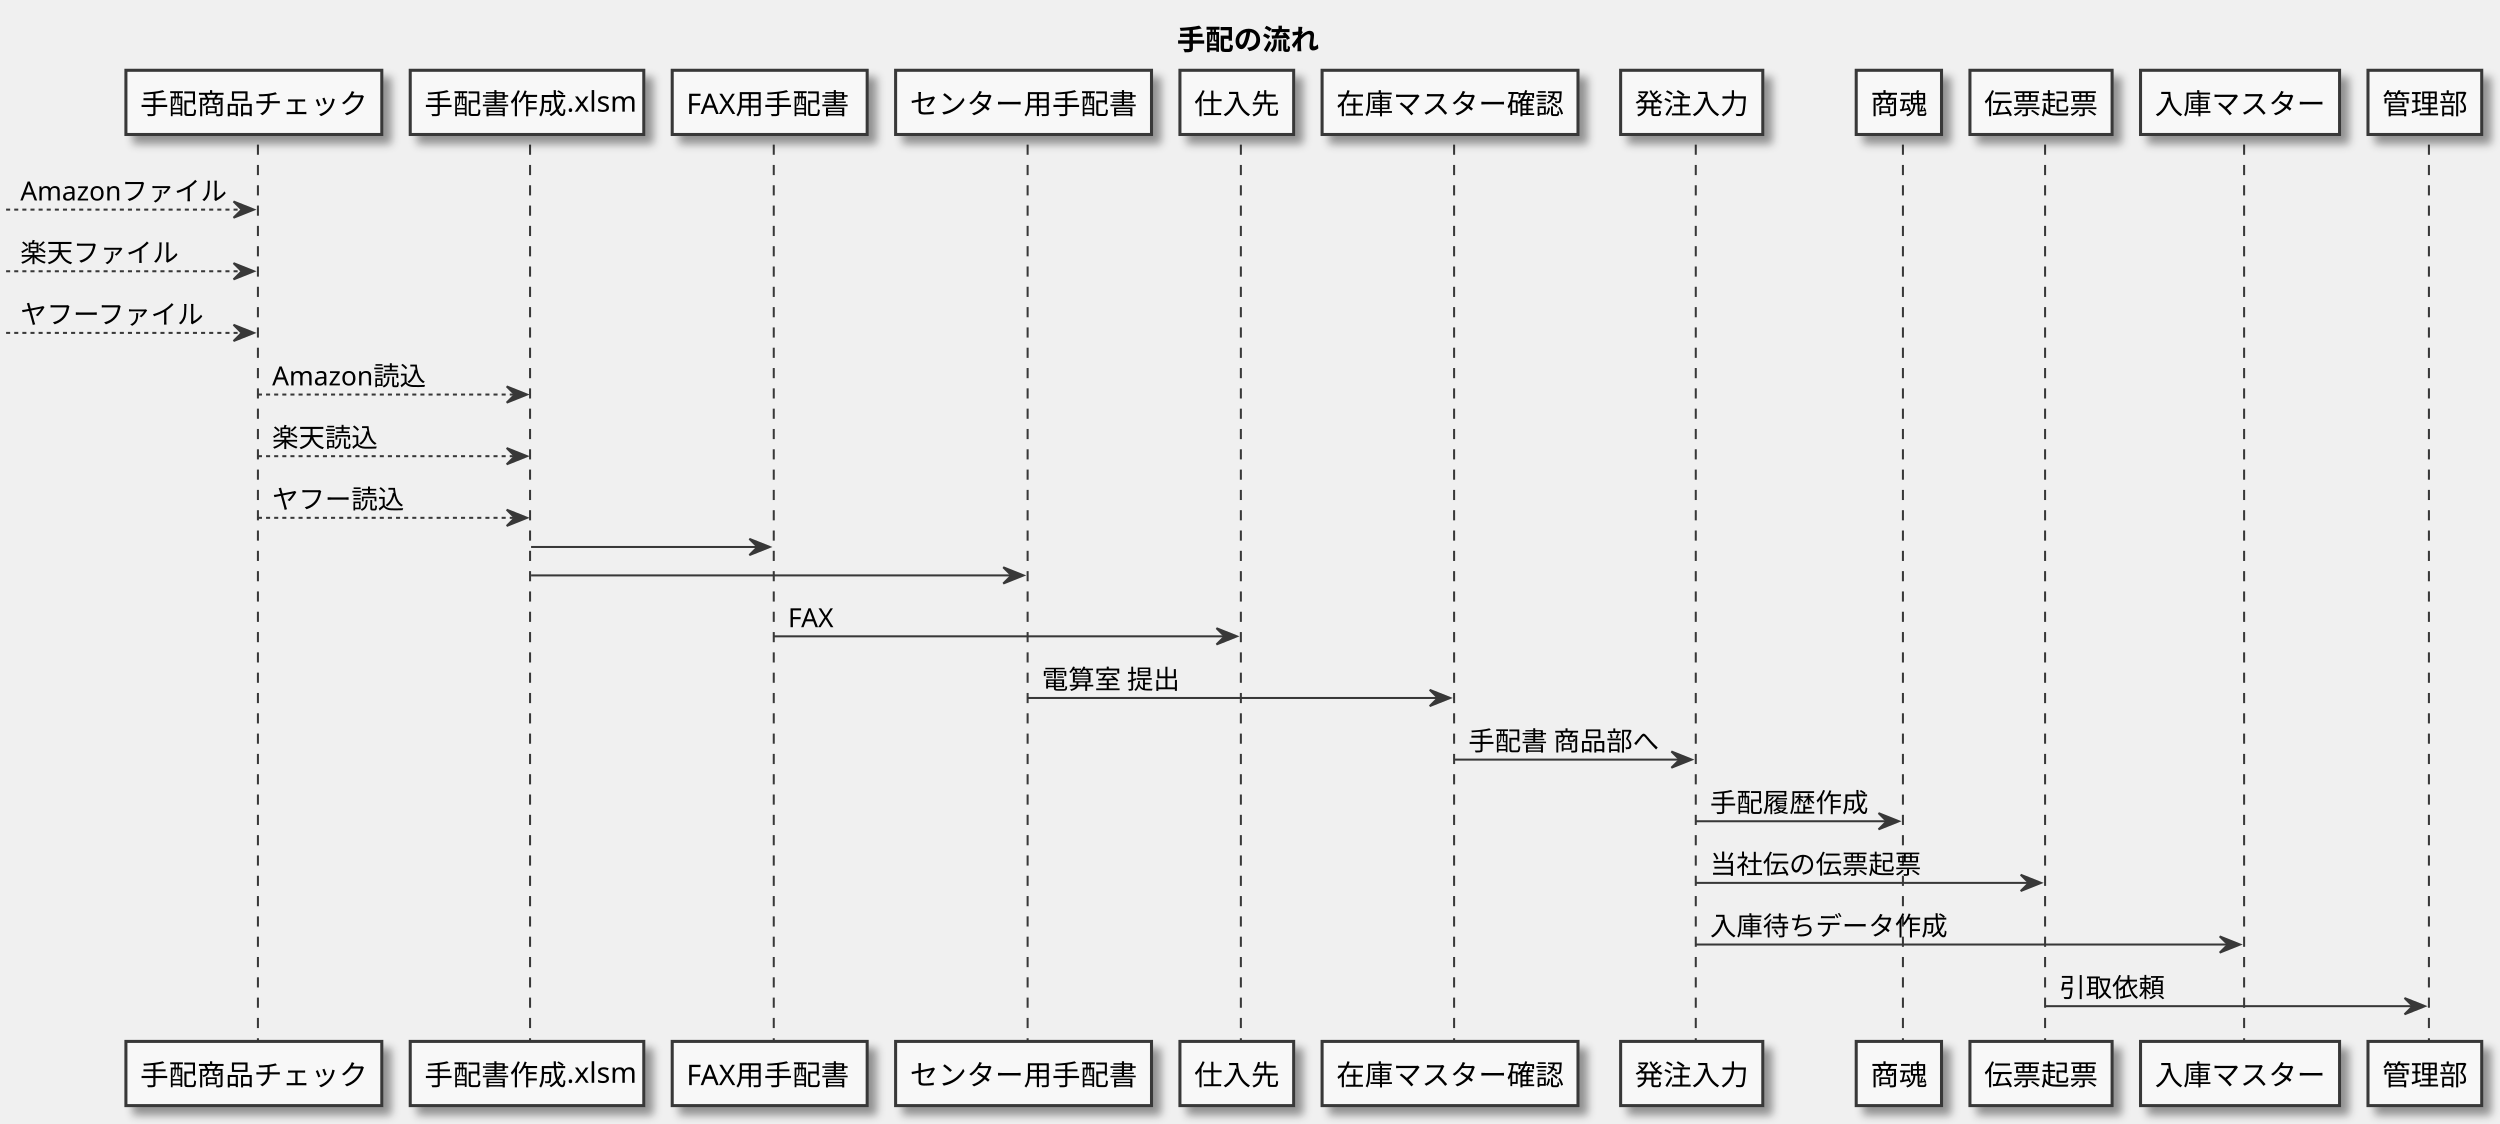
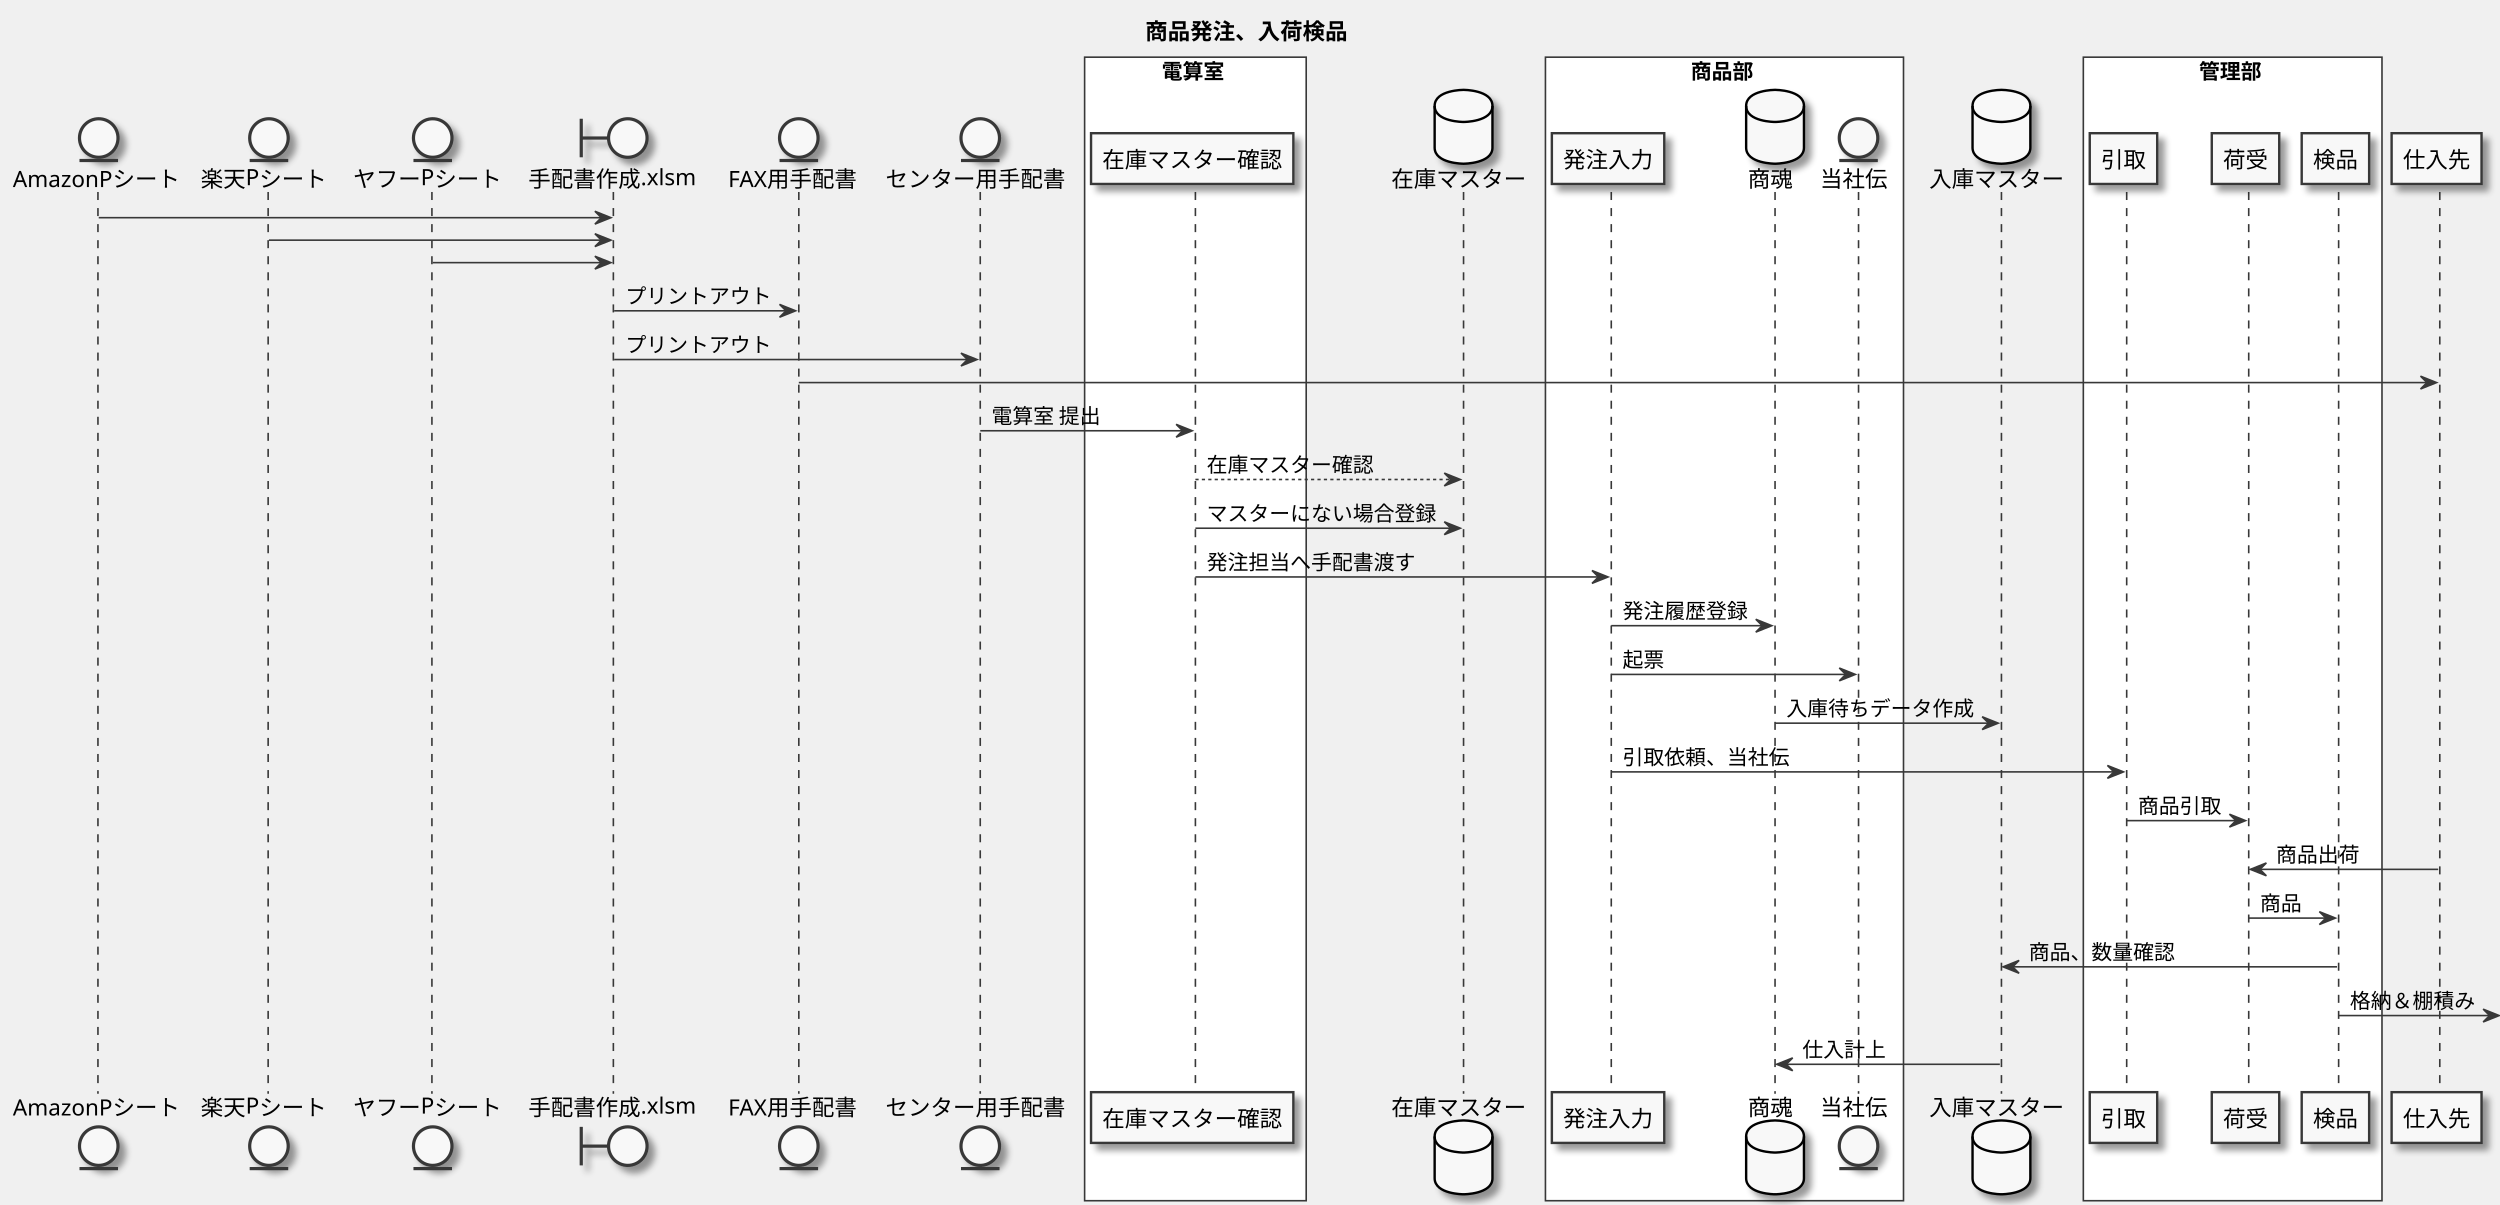
- <svg xmlns="http://www.w3.org/2000/svg" contentScriptType="application/ecmascript" contentStyleType="text/css" height="553px" preserveAspectRatio="none" style="width:1231px;height:553px;" version="1.1" viewBox="0 0 1231 553" width="1231px" zoomAndPan="magnify">
+ <svg xmlns="http://www.w3.org/2000/svg" contentScriptType="application/ecmascript" contentStyleType="text/css" height="750px" preserveAspectRatio="none" style="width:1557px;height:750px;" version="1.1" viewBox="0 0 1557 750" width="1557px" zoomAndPan="magnify">
  <defs>
-     <filter height="300%" id="f5b5znp" width="300%" x="-1" y="-1">
+     <filter height="300%" id="fb81au6" width="300%" x="-1" y="-1">
      <feGaussianBlur result="blurOut" stdDeviation="2.0" />
      <feColorMatrix in="blurOut" result="blurOut2" type="matrix" values="0 0 0 0 0 0 0 0 0 0 0 0 0 0 0 0 0 0 .4 0" />
      <feOffset dx="4.0" dy="4.0" in="blurOut2" result="blurOut3" />
      <feBlend in="SourceGraphic" in2="blurOut3" mode="normal" />
    </filter>
  </defs>
  <g>
-     <text fill="#000000" font-family="sans-serif" font-size="14" font-weight="bold" lengthAdjust="spacingAndGlyphs" textLength="75" x="579.5" y="24.533">手配の流れ</text>
-     <line style="stroke: #383838; stroke-width: 1.0; stroke-dasharray: 5.0,5.0;" x1="127" x2="127" y1="71.219" y2="513.789" />
-     <line style="stroke: #383838; stroke-width: 1.0; stroke-dasharray: 5.0,5.0;" x1="261" x2="261" y1="71.219" y2="513.789" />
-     <line style="stroke: #383838; stroke-width: 1.0; stroke-dasharray: 5.0,5.0;" x1="381" x2="381" y1="71.219" y2="513.789" />
-     <line style="stroke: #383838; stroke-width: 1.0; stroke-dasharray: 5.0,5.0;" x1="506" x2="506" y1="71.219" y2="513.789" />
-     <line style="stroke: #383838; stroke-width: 1.0; stroke-dasharray: 5.0,5.0;" x1="611" x2="611" y1="71.219" y2="513.789" />
-     <line style="stroke: #383838; stroke-width: 1.0; stroke-dasharray: 5.0,5.0;" x1="716" x2="716" y1="71.219" y2="513.789" />
-     <line style="stroke: #383838; stroke-width: 1.0; stroke-dasharray: 5.0,5.0;" x1="835" x2="835" y1="71.219" y2="513.789" />
-     <line style="stroke: #383838; stroke-width: 1.0; stroke-dasharray: 5.0,5.0;" x1="937" x2="937" y1="71.219" y2="513.789" />
-     <line style="stroke: #383838; stroke-width: 1.0; stroke-dasharray: 5.0,5.0;" x1="1007" x2="1007" y1="71.219" y2="513.789" />
-     <line style="stroke: #383838; stroke-width: 1.0; stroke-dasharray: 5.0,5.0;" x1="1105" x2="1105" y1="71.219" y2="513.789" />
-     <line style="stroke: #383838; stroke-width: 1.0; stroke-dasharray: 5.0,5.0;" x1="1196" x2="1196" y1="71.219" y2="513.789" />
-     <rect fill="#F8F8F8" filter="url(#f5b5znp)" height="31.609" style="stroke: #383838; stroke-width: 1.5;" width="126" x="62" y="34.609" />
-     <text fill="#000000" font-family="sans-serif" font-size="14" lengthAdjust="spacingAndGlyphs" textLength="112" x="69" y="56.143">手配商品チェック</text>
-     <rect fill="#F8F8F8" filter="url(#f5b5znp)" height="31.609" style="stroke: #383838; stroke-width: 1.5;" width="126" x="62" y="512.789" />
-     <text fill="#000000" font-family="sans-serif" font-size="14" lengthAdjust="spacingAndGlyphs" textLength="112" x="69" y="534.322">手配商品チェック</text>
-     <rect fill="#F8F8F8" filter="url(#f5b5znp)" height="31.609" style="stroke: #383838; stroke-width: 1.5;" width="115" x="202" y="34.609" />
-     <text fill="#000000" font-family="sans-serif" font-size="14" lengthAdjust="spacingAndGlyphs" textLength="101" x="209" y="56.143">手配書作成.xlsm</text>
-     <rect fill="#F8F8F8" filter="url(#f5b5znp)" height="31.609" style="stroke: #383838; stroke-width: 1.5;" width="115" x="202" y="512.789" />
-     <text fill="#000000" font-family="sans-serif" font-size="14" lengthAdjust="spacingAndGlyphs" textLength="101" x="209" y="534.322">手配書作成.xlsm</text>
-     <rect fill="#F8F8F8" filter="url(#f5b5znp)" height="31.609" style="stroke: #383838; stroke-width: 1.5;" width="96" x="331" y="34.609" />
-     <text fill="#000000" font-family="sans-serif" font-size="14" lengthAdjust="spacingAndGlyphs" textLength="82" x="338" y="56.143">FAX用手配書</text>
-     <rect fill="#F8F8F8" filter="url(#f5b5znp)" height="31.609" style="stroke: #383838; stroke-width: 1.5;" width="96" x="331" y="512.789" />
-     <text fill="#000000" font-family="sans-serif" font-size="14" lengthAdjust="spacingAndGlyphs" textLength="82" x="338" y="534.322">FAX用手配書</text>
-     <rect fill="#F8F8F8" filter="url(#f5b5znp)" height="31.609" style="stroke: #383838; stroke-width: 1.5;" width="126" x="441" y="34.609" />
-     <text fill="#000000" font-family="sans-serif" font-size="14" lengthAdjust="spacingAndGlyphs" textLength="112" x="448" y="56.143">センター用手配書</text>
-     <rect fill="#F8F8F8" filter="url(#f5b5znp)" height="31.609" style="stroke: #383838; stroke-width: 1.5;" width="126" x="441" y="512.789" />
-     <text fill="#000000" font-family="sans-serif" font-size="14" lengthAdjust="spacingAndGlyphs" textLength="112" x="448" y="534.322">センター用手配書</text>
-     <rect fill="#F8F8F8" filter="url(#f5b5znp)" height="31.609" style="stroke: #383838; stroke-width: 1.5;" width="56" x="581" y="34.609" />
-     <text fill="#000000" font-family="sans-serif" font-size="14" lengthAdjust="spacingAndGlyphs" textLength="42" x="588" y="56.143">仕入先</text>
-     <rect fill="#F8F8F8" filter="url(#f5b5znp)" height="31.609" style="stroke: #383838; stroke-width: 1.5;" width="56" x="581" y="512.789" />
-     <text fill="#000000" font-family="sans-serif" font-size="14" lengthAdjust="spacingAndGlyphs" textLength="42" x="588" y="534.322">仕入先</text>
-     <rect fill="#F8F8F8" filter="url(#f5b5znp)" height="31.609" style="stroke: #383838; stroke-width: 1.5;" width="126" x="651" y="34.609" />
-     <text fill="#000000" font-family="sans-serif" font-size="14" lengthAdjust="spacingAndGlyphs" textLength="112" x="658" y="56.143">在庫マスター確認</text>
-     <rect fill="#F8F8F8" filter="url(#f5b5znp)" height="31.609" style="stroke: #383838; stroke-width: 1.5;" width="126" x="651" y="512.789" />
-     <text fill="#000000" font-family="sans-serif" font-size="14" lengthAdjust="spacingAndGlyphs" textLength="112" x="658" y="534.322">在庫マスター確認</text>
-     <rect fill="#F8F8F8" filter="url(#f5b5znp)" height="31.609" style="stroke: #383838; stroke-width: 1.5;" width="70" x="798" y="34.609" />
-     <text fill="#000000" font-family="sans-serif" font-size="14" lengthAdjust="spacingAndGlyphs" textLength="56" x="805" y="56.143">発注入力</text>
-     <rect fill="#F8F8F8" filter="url(#f5b5znp)" height="31.609" style="stroke: #383838; stroke-width: 1.5;" width="70" x="798" y="512.789" />
-     <text fill="#000000" font-family="sans-serif" font-size="14" lengthAdjust="spacingAndGlyphs" textLength="56" x="805" y="534.322">発注入力</text>
-     <rect fill="#F8F8F8" filter="url(#f5b5znp)" height="31.609" style="stroke: #383838; stroke-width: 1.5;" width="42" x="914" y="34.609" />
-     <text fill="#000000" font-family="sans-serif" font-size="14" lengthAdjust="spacingAndGlyphs" textLength="28" x="921" y="56.143">商魂</text>
-     <rect fill="#F8F8F8" filter="url(#f5b5znp)" height="31.609" style="stroke: #383838; stroke-width: 1.5;" width="42" x="914" y="512.789" />
-     <text fill="#000000" font-family="sans-serif" font-size="14" lengthAdjust="spacingAndGlyphs" textLength="28" x="921" y="534.322">商魂</text>
-     <rect fill="#F8F8F8" filter="url(#f5b5znp)" height="31.609" style="stroke: #383838; stroke-width: 1.5;" width="70" x="970" y="34.609" />
-     <text fill="#000000" font-family="sans-serif" font-size="14" lengthAdjust="spacingAndGlyphs" textLength="56" x="977" y="56.143">伝票起票</text>
-     <rect fill="#F8F8F8" filter="url(#f5b5znp)" height="31.609" style="stroke: #383838; stroke-width: 1.5;" width="70" x="970" y="512.789" />
-     <text fill="#000000" font-family="sans-serif" font-size="14" lengthAdjust="spacingAndGlyphs" textLength="56" x="977" y="534.322">伝票起票</text>
-     <rect fill="#F8F8F8" filter="url(#f5b5znp)" height="31.609" style="stroke: #383838; stroke-width: 1.5;" width="98" x="1054" y="34.609" />
-     <text fill="#000000" font-family="sans-serif" font-size="14" lengthAdjust="spacingAndGlyphs" textLength="84" x="1061" y="56.143">入庫マスター</text>
-     <rect fill="#F8F8F8" filter="url(#f5b5znp)" height="31.609" style="stroke: #383838; stroke-width: 1.5;" width="98" x="1054" y="512.789" />
-     <text fill="#000000" font-family="sans-serif" font-size="14" lengthAdjust="spacingAndGlyphs" textLength="84" x="1061" y="534.322">入庫マスター</text>
-     <rect fill="#F8F8F8" filter="url(#f5b5znp)" height="31.609" style="stroke: #383838; stroke-width: 1.5;" width="56" x="1166" y="34.609" />
-     <text fill="#000000" font-family="sans-serif" font-size="14" lengthAdjust="spacingAndGlyphs" textLength="42" x="1173" y="56.143">管理部</text>
-     <rect fill="#F8F8F8" filter="url(#f5b5znp)" height="31.609" style="stroke: #383838; stroke-width: 1.5;" width="56" x="1166" y="512.789" />
-     <text fill="#000000" font-family="sans-serif" font-size="14" lengthAdjust="spacingAndGlyphs" textLength="42" x="1173" y="534.322">管理部</text>
-     <polygon fill="#383838" points="115,99.219,125,103.219,115,107.219,119,103.219" style="stroke: #383838; stroke-width: 1.0;" />
-     <line style="stroke: #383838; stroke-width: 1.0; stroke-dasharray: 2.0,2.0;" x1="3" x2="121" y1="103.219" y2="103.219" />
-     <text fill="#000000" font-family="sans-serif" font-size="13" lengthAdjust="spacingAndGlyphs" textLength="100" x="10" y="98.714">Amazonファイル</text>
-     <polygon fill="#383838" points="115,129.57,125,133.57,115,137.57,119,133.57" style="stroke: #383838; stroke-width: 1.0;" />
-     <line style="stroke: #383838; stroke-width: 1.0; stroke-dasharray: 2.0,2.0;" x1="3" x2="121" y1="133.57" y2="133.57" />
-     <text fill="#000000" font-family="sans-serif" font-size="13" lengthAdjust="spacingAndGlyphs" textLength="78" x="10" y="129.065">楽天ファイル</text>
-     <polygon fill="#383838" points="115,159.922,125,163.922,115,167.922,119,163.922" style="stroke: #383838; stroke-width: 1.0;" />
-     <line style="stroke: #383838; stroke-width: 1.0; stroke-dasharray: 2.0,2.0;" x1="3" x2="121" y1="163.922" y2="163.922" />
-     <text fill="#000000" font-family="sans-serif" font-size="13" lengthAdjust="spacingAndGlyphs" textLength="91" x="10" y="159.417">ヤフーファイル</text>
-     <polygon fill="#383838" points="249.5,190.273,259.5,194.273,249.5,198.273,253.5,194.273" style="stroke: #383838; stroke-width: 1.0;" />
-     <line style="stroke: #383838; stroke-width: 1.0; stroke-dasharray: 2.0,2.0;" x1="127" x2="255.5" y1="194.273" y2="194.273" />
-     <text fill="#000000" font-family="sans-serif" font-size="13" lengthAdjust="spacingAndGlyphs" textLength="74" x="134" y="189.769">Amazon読込</text>
-     <polygon fill="#383838" points="249.5,220.625,259.5,224.625,249.5,228.625,253.5,224.625" style="stroke: #383838; stroke-width: 1.0;" />
-     <line style="stroke: #383838; stroke-width: 1.0; stroke-dasharray: 2.0,2.0;" x1="127" x2="255.5" y1="224.625" y2="224.625" />
-     <text fill="#000000" font-family="sans-serif" font-size="13" lengthAdjust="spacingAndGlyphs" textLength="52" x="134" y="220.12">楽天読込</text>
-     <polygon fill="#383838" points="249.5,250.977,259.5,254.977,249.5,258.977,253.5,254.977" style="stroke: #383838; stroke-width: 1.0;" />
-     <line style="stroke: #383838; stroke-width: 1.0; stroke-dasharray: 2.0,2.0;" x1="127" x2="255.5" y1="254.977" y2="254.977" />
-     <text fill="#000000" font-family="sans-serif" font-size="13" lengthAdjust="spacingAndGlyphs" textLength="65" x="134" y="250.472">ヤフー読込</text>
-     <polygon fill="#383838" points="369,265.328,379,269.328,369,273.328,373,269.328" style="stroke: #383838; stroke-width: 1.0;" />
-     <line style="stroke: #383838; stroke-width: 1.0;" x1="261.5" x2="375" y1="269.328" y2="269.328" />
-     <polygon fill="#383838" points="494,279.328,504,283.328,494,287.328,498,283.328" style="stroke: #383838; stroke-width: 1.0;" />
-     <line style="stroke: #383838; stroke-width: 1.0;" x1="261.5" x2="500" y1="283.328" y2="283.328" />
-     <polygon fill="#383838" points="599,309.328,609,313.328,599,317.328,603,313.328" style="stroke: #383838; stroke-width: 1.0;" />
-     <line style="stroke: #383838; stroke-width: 1.0;" x1="381" x2="605" y1="313.328" y2="313.328" />
-     <text fill="#000000" font-family="sans-serif" font-size="13" lengthAdjust="spacingAndGlyphs" textLength="24" x="388" y="308.823">FAX</text>
-     <polygon fill="#383838" points="704,339.68,714,343.68,704,347.68,708,343.68" style="stroke: #383838; stroke-width: 1.0;" />
-     <line style="stroke: #383838; stroke-width: 1.0;" x1="506" x2="710" y1="343.68" y2="343.68" />
-     <text fill="#000000" font-family="sans-serif" font-size="13" lengthAdjust="spacingAndGlyphs" textLength="69" x="513" y="339.175">電算室 提出</text>
-     <polygon fill="#383838" points="823,370.031,833,374.031,823,378.031,827,374.031" style="stroke: #383838; stroke-width: 1.0;" />
-     <line style="stroke: #383838; stroke-width: 1.0;" x1="716" x2="829" y1="374.031" y2="374.031" />
-     <text fill="#000000" font-family="sans-serif" font-size="13" lengthAdjust="spacingAndGlyphs" textLength="95" x="723" y="369.526">手配書 商品部へ</text>
-     <polygon fill="#383838" points="925,400.383,935,404.383,925,408.383,929,404.383" style="stroke: #383838; stroke-width: 1.0;" />
-     <line style="stroke: #383838; stroke-width: 1.0;" x1="835" x2="931" y1="404.383" y2="404.383" />
-     <text fill="#000000" font-family="sans-serif" font-size="13" lengthAdjust="spacingAndGlyphs" textLength="78" x="842" y="399.878">手配履歴作成</text>
-     <polygon fill="#383838" points="995,430.734,1005,434.734,995,438.734,999,434.734" style="stroke: #383838; stroke-width: 1.0;" />
-     <line style="stroke: #383838; stroke-width: 1.0;" x1="835" x2="1001" y1="434.734" y2="434.734" />
-     <text fill="#000000" font-family="sans-serif" font-size="13" lengthAdjust="spacingAndGlyphs" textLength="104" x="842" y="430.229">当社伝の伝票起票</text>
-     <polygon fill="#383838" points="1093,461.086,1103,465.086,1093,469.086,1097,465.086" style="stroke: #383838; stroke-width: 1.0;" />
-     <line style="stroke: #383838; stroke-width: 1.0;" x1="835" x2="1099" y1="465.086" y2="465.086" />
-     <text fill="#000000" font-family="sans-serif" font-size="13" lengthAdjust="spacingAndGlyphs" textLength="117" x="842" y="460.581">入庫待ちデータ作成</text>
-     <polygon fill="#383838" points="1184,491.438,1194,495.438,1184,499.438,1188,495.438" style="stroke: #383838; stroke-width: 1.0;" />
-     <line style="stroke: #383838; stroke-width: 1.0;" x1="1007" x2="1190" y1="495.438" y2="495.438" />
-     <text fill="#000000" font-family="sans-serif" font-size="13" lengthAdjust="spacingAndGlyphs" textLength="52" x="1014" y="490.933">引取依頼</text>
+     <text fill="#000000" font-family="sans-serif" font-size="14" font-weight="bold" lengthAdjust="spacingAndGlyphs" textLength="135" x="713.25" y="24.533">商品発注、入荷検品</text>
+     <rect fill="#FFFFFF" height="712.195" style="stroke: #383838; stroke-width: 1.0;" width="138" x="675.5" y="35.609" />
+     <text fill="#000000" font-family="sans-serif" font-size="13" font-weight="bold" lengthAdjust="spacingAndGlyphs" textLength="42" x="723.5" y="49.105">電算室</text>
+     <rect fill="#FFFFFF" height="712.195" style="stroke: #383838; stroke-width: 1.0;" width="223" x="962.5" y="35.609" />
+     <text fill="#000000" font-family="sans-serif" font-size="13" font-weight="bold" lengthAdjust="spacingAndGlyphs" textLength="42" x="1053" y="49.105">商品部</text>
+     <rect fill="#FFFFFF" height="712.195" style="stroke: #383838; stroke-width: 1.0;" width="186" x="1297.5" y="35.609" />
+     <text fill="#000000" font-family="sans-serif" font-size="13" font-weight="bold" lengthAdjust="spacingAndGlyphs" textLength="42" x="1369.5" y="49.105">管理部</text>
+     <line style="stroke: #383838; stroke-width: 1.0; stroke-dasharray: 5.0,5.0;" x1="61" x2="61" y1="119.57" y2="681.195" />
+     <line style="stroke: #383838; stroke-width: 1.0; stroke-dasharray: 5.0,5.0;" x1="167" x2="167" y1="119.57" y2="681.195" />
+     <line style="stroke: #383838; stroke-width: 1.0; stroke-dasharray: 5.0,5.0;" x1="269" x2="269" y1="119.57" y2="681.195" />
+     <line style="stroke: #383838; stroke-width: 1.0; stroke-dasharray: 5.0,5.0;" x1="382" x2="382" y1="119.57" y2="681.195" />
+     <line style="stroke: #383838; stroke-width: 1.0; stroke-dasharray: 5.0,5.0;" x1="497.5" x2="497.5" y1="119.57" y2="681.195" />
+     <line style="stroke: #383838; stroke-width: 1.0; stroke-dasharray: 5.0,5.0;" x1="610.5" x2="610.5" y1="119.57" y2="681.195" />
+     <line style="stroke: #383838; stroke-width: 1.0; stroke-dasharray: 5.0,5.0;" x1="744.5" x2="744.5" y1="119.57" y2="681.195" />
+     <line style="stroke: #383838; stroke-width: 1.0; stroke-dasharray: 5.0,5.0;" x1="911.5" x2="911.5" y1="119.57" y2="681.195" />
+     <line style="stroke: #383838; stroke-width: 1.0; stroke-dasharray: 5.0,5.0;" x1="1003.5" x2="1003.5" y1="119.57" y2="681.195" />
+     <line style="stroke: #383838; stroke-width: 1.0; stroke-dasharray: 5.0,5.0;" x1="1105.5" x2="1105.5" y1="119.57" y2="681.195" />
+     <line style="stroke: #383838; stroke-width: 1.0; stroke-dasharray: 5.0,5.0;" x1="1157.5" x2="1157.5" y1="119.57" y2="681.195" />
+     <line style="stroke: #383838; stroke-width: 1.0; stroke-dasharray: 5.0,5.0;" x1="1246.5" x2="1246.5" y1="119.57" y2="681.195" />
+     <line style="stroke: #383838; stroke-width: 1.0; stroke-dasharray: 5.0,5.0;" x1="1324.5" x2="1324.5" y1="119.57" y2="681.195" />
+     <line style="stroke: #383838; stroke-width: 1.0; stroke-dasharray: 5.0,5.0;" x1="1400.5" x2="1400.5" y1="119.57" y2="681.195" />
+     <line style="stroke: #383838; stroke-width: 1.0; stroke-dasharray: 5.0,5.0;" x1="1456.5" x2="1456.5" y1="119.57" y2="681.195" />
+     <line style="stroke: #383838; stroke-width: 1.0; stroke-dasharray: 5.0,5.0;" x1="1519.5" x2="1519.5" y1="119.57" y2="681.195" />
+     <text fill="#000000" font-family="sans-serif" font-size="14" lengthAdjust="spacingAndGlyphs" textLength="101" x="8" y="116.494">AmazonPシート</text>
+     <ellipse cx="61.5" cy="85.961" fill="#F8F8F8" filter="url(#fb81au6)" rx="12" ry="12" style="stroke: #383838; stroke-width: 2.0;" />
+     <line style="stroke: #383838; stroke-width: 2.0;" x1="49.5" x2="73.5" y1="99.961" y2="99.961" />
+     <text fill="#000000" font-family="sans-serif" font-size="14" lengthAdjust="spacingAndGlyphs" textLength="101" x="8" y="694.729">AmazonPシート</text>
+     <ellipse cx="61.5" cy="713.805" fill="#F8F8F8" filter="url(#fb81au6)" rx="12" ry="12" style="stroke: #383838; stroke-width: 2.0;" />
+     <line style="stroke: #383838; stroke-width: 2.0;" x1="49.5" x2="73.5" y1="727.805" y2="727.805" />
+     <text fill="#000000" font-family="sans-serif" font-size="14" lengthAdjust="spacingAndGlyphs" textLength="79" x="125" y="116.494">楽天Pシート</text>
+     <ellipse cx="167.5" cy="85.961" fill="#F8F8F8" filter="url(#fb81au6)" rx="12" ry="12" style="stroke: #383838; stroke-width: 2.0;" />
+     <line style="stroke: #383838; stroke-width: 2.0;" x1="155.5" x2="179.5" y1="99.961" y2="99.961" />
+     <text fill="#000000" font-family="sans-serif" font-size="14" lengthAdjust="spacingAndGlyphs" textLength="79" x="125" y="694.729">楽天Pシート</text>
+     <ellipse cx="167.5" cy="713.805" fill="#F8F8F8" filter="url(#fb81au6)" rx="12" ry="12" style="stroke: #383838; stroke-width: 2.0;" />
+     <line style="stroke: #383838; stroke-width: 2.0;" x1="155.5" x2="179.5" y1="727.805" y2="727.805" />
+     <text fill="#000000" font-family="sans-serif" font-size="14" lengthAdjust="spacingAndGlyphs" textLength="93" x="220" y="116.494">ヤフーPシート</text>
+     <ellipse cx="269.5" cy="85.961" fill="#F8F8F8" filter="url(#fb81au6)" rx="12" ry="12" style="stroke: #383838; stroke-width: 2.0;" />
+     <line style="stroke: #383838; stroke-width: 2.0;" x1="257.5" x2="281.5" y1="99.961" y2="99.961" />
+     <text fill="#000000" font-family="sans-serif" font-size="14" lengthAdjust="spacingAndGlyphs" textLength="93" x="220" y="694.729">ヤフーPシート</text>
+     <ellipse cx="269.5" cy="713.805" fill="#F8F8F8" filter="url(#fb81au6)" rx="12" ry="12" style="stroke: #383838; stroke-width: 2.0;" />
+     <line style="stroke: #383838; stroke-width: 2.0;" x1="257.5" x2="281.5" y1="727.805" y2="727.805" />
+     <text fill="#000000" font-family="sans-serif" font-size="14" lengthAdjust="spacingAndGlyphs" textLength="101" x="329" y="116.494">手配書作成.xlsm</text>
+     <path d="M362,73.961 L362,97.961 M362,85.961 L379,85.961 " fill="#F8F8F8" filter="url(#fb81au6)" style="stroke: #383838; stroke-width: 2.0;" />
+     <ellipse cx="391" cy="85.961" fill="#F8F8F8" filter="url(#fb81au6)" rx="12" ry="12" style="stroke: #383838; stroke-width: 2.0;" />
+     <text fill="#000000" font-family="sans-serif" font-size="14" lengthAdjust="spacingAndGlyphs" textLength="101" x="329" y="694.729">手配書作成.xlsm</text>
+     <path d="M362,701.805 L362,725.805 M362,713.805 L379,713.805 " fill="#F8F8F8" filter="url(#fb81au6)" style="stroke: #383838; stroke-width: 2.0;" />
+     <ellipse cx="391" cy="713.805" fill="#F8F8F8" filter="url(#fb81au6)" rx="12" ry="12" style="stroke: #383838; stroke-width: 2.0;" />
+     <text fill="#000000" font-family="sans-serif" font-size="14" lengthAdjust="spacingAndGlyphs" textLength="82" x="453.5" y="116.494">FAX用手配書</text>
+     <ellipse cx="497.5" cy="85.961" fill="#F8F8F8" filter="url(#fb81au6)" rx="12" ry="12" style="stroke: #383838; stroke-width: 2.0;" />
+     <line style="stroke: #383838; stroke-width: 2.0;" x1="485.5" x2="509.5" y1="99.961" y2="99.961" />
+     <text fill="#000000" font-family="sans-serif" font-size="14" lengthAdjust="spacingAndGlyphs" textLength="82" x="453.5" y="694.729">FAX用手配書</text>
+     <ellipse cx="497.5" cy="713.805" fill="#F8F8F8" filter="url(#fb81au6)" rx="12" ry="12" style="stroke: #383838; stroke-width: 2.0;" />
+     <line style="stroke: #383838; stroke-width: 2.0;" x1="485.5" x2="509.5" y1="727.805" y2="727.805" />
+     <text fill="#000000" font-family="sans-serif" font-size="14" lengthAdjust="spacingAndGlyphs" textLength="112" x="551.5" y="116.494">センター用手配書</text>
+     <ellipse cx="610.5" cy="85.961" fill="#F8F8F8" filter="url(#fb81au6)" rx="12" ry="12" style="stroke: #383838; stroke-width: 2.0;" />
+     <line style="stroke: #383838; stroke-width: 2.0;" x1="598.5" x2="622.5" y1="99.961" y2="99.961" />
+     <text fill="#000000" font-family="sans-serif" font-size="14" lengthAdjust="spacingAndGlyphs" textLength="112" x="551.5" y="694.729">センター用手配書</text>
+     <ellipse cx="610.5" cy="713.805" fill="#F8F8F8" filter="url(#fb81au6)" rx="12" ry="12" style="stroke: #383838; stroke-width: 2.0;" />
+     <line style="stroke: #383838; stroke-width: 2.0;" x1="598.5" x2="622.5" y1="727.805" y2="727.805" />
+     <rect fill="#F8F8F8" filter="url(#fb81au6)" height="31.609" style="stroke: #383838; stroke-width: 1.5;" width="126" x="679.5" y="82.961" />
+     <text fill="#000000" font-family="sans-serif" font-size="14" lengthAdjust="spacingAndGlyphs" textLength="112" x="686.5" y="104.494">在庫マスター確認</text>
+     <rect fill="#F8F8F8" filter="url(#fb81au6)" height="31.609" style="stroke: #383838; stroke-width: 1.5;" width="126" x="679.5" y="680.195" />
+     <text fill="#000000" font-family="sans-serif" font-size="14" lengthAdjust="spacingAndGlyphs" textLength="112" x="686.5" y="701.729">在庫マスター確認</text>
+     <text fill="#000000" font-family="sans-serif" font-size="14" lengthAdjust="spacingAndGlyphs" textLength="84" x="866.5" y="116.494">在庫マスター</text>
+     <path d="M893.5,65.961 C893.5,55.961 911.5,55.961 911.5,55.961 C911.5,55.961 929.5,55.961 929.5,65.961 L929.5,91.961 C929.5,101.961 911.5,101.961 911.5,101.961 C911.5,101.961 893.5,101.961 893.5,91.961 L893.5,65.961 " fill="#F8F8F8" filter="url(#fb81au6)" style="stroke: #000000; stroke-width: 1.5;" />
+     <path d="M893.5,65.961 C893.5,75.961 911.5,75.961 911.5,75.961 C911.5,75.961 929.5,75.961 929.5,65.961 " fill="none" style="stroke: #000000; stroke-width: 1.5;" />
+     <text fill="#000000" font-family="sans-serif" font-size="14" lengthAdjust="spacingAndGlyphs" textLength="84" x="866.5" y="694.729">在庫マスター</text>
+     <path d="M893.5,707.805 C893.5,697.805 911.5,697.805 911.5,697.805 C911.5,697.805 929.5,697.805 929.5,707.805 L929.5,733.805 C929.5,743.805 911.5,743.805 911.5,743.805 C911.5,743.805 893.5,743.805 893.5,733.805 L893.5,707.805 " fill="#F8F8F8" filter="url(#fb81au6)" style="stroke: #000000; stroke-width: 1.5;" />
+     <path d="M893.5,707.805 C893.5,717.805 911.5,717.805 911.5,717.805 C911.5,717.805 929.5,717.805 929.5,707.805 " fill="none" style="stroke: #000000; stroke-width: 1.5;" />
+     <rect fill="#F8F8F8" filter="url(#fb81au6)" height="31.609" style="stroke: #383838; stroke-width: 1.5;" width="70" x="966.5" y="82.961" />
+     <text fill="#000000" font-family="sans-serif" font-size="14" lengthAdjust="spacingAndGlyphs" textLength="56" x="973.5" y="104.494">発注入力</text>
+     <rect fill="#F8F8F8" filter="url(#fb81au6)" height="31.609" style="stroke: #383838; stroke-width: 1.5;" width="70" x="966.5" y="680.195" />
+     <text fill="#000000" font-family="sans-serif" font-size="14" lengthAdjust="spacingAndGlyphs" textLength="56" x="973.5" y="701.729">発注入力</text>
+     <text fill="#000000" font-family="sans-serif" font-size="14" lengthAdjust="spacingAndGlyphs" textLength="28" x="1088.5" y="116.494">商魂</text>
+     <path d="M1087.5,65.961 C1087.5,55.961 1105.5,55.961 1105.5,55.961 C1105.5,55.961 1123.5,55.961 1123.5,65.961 L1123.5,91.961 C1123.5,101.961 1105.5,101.961 1105.5,101.961 C1105.5,101.961 1087.5,101.961 1087.5,91.961 L1087.5,65.961 " fill="#F8F8F8" filter="url(#fb81au6)" style="stroke: #000000; stroke-width: 1.5;" />
+     <path d="M1087.5,65.961 C1087.5,75.961 1105.5,75.961 1105.5,75.961 C1105.5,75.961 1123.5,75.961 1123.5,65.961 " fill="none" style="stroke: #000000; stroke-width: 1.5;" />
+     <text fill="#000000" font-family="sans-serif" font-size="14" lengthAdjust="spacingAndGlyphs" textLength="28" x="1088.5" y="694.729">商魂</text>
+     <path d="M1087.5,707.805 C1087.5,697.805 1105.5,697.805 1105.5,697.805 C1105.5,697.805 1123.5,697.805 1123.5,707.805 L1123.5,733.805 C1123.5,743.805 1105.5,743.805 1105.5,743.805 C1105.5,743.805 1087.5,743.805 1087.5,733.805 L1087.5,707.805 " fill="#F8F8F8" filter="url(#fb81au6)" style="stroke: #000000; stroke-width: 1.5;" />
+     <path d="M1087.5,707.805 C1087.5,717.805 1105.5,717.805 1105.5,717.805 C1105.5,717.805 1123.5,717.805 1123.5,707.805 " fill="none" style="stroke: #000000; stroke-width: 1.5;" />
+     <text fill="#000000" font-family="sans-serif" font-size="14" lengthAdjust="spacingAndGlyphs" textLength="42" x="1133.5" y="116.494">当社伝</text>
+     <ellipse cx="1157.5" cy="85.961" fill="#F8F8F8" filter="url(#fb81au6)" rx="12" ry="12" style="stroke: #383838; stroke-width: 2.0;" />
+     <line style="stroke: #383838; stroke-width: 2.0;" x1="1145.5" x2="1169.5" y1="99.961" y2="99.961" />
+     <text fill="#000000" font-family="sans-serif" font-size="14" lengthAdjust="spacingAndGlyphs" textLength="42" x="1133.5" y="694.729">当社伝</text>
+     <ellipse cx="1157.5" cy="713.805" fill="#F8F8F8" filter="url(#fb81au6)" rx="12" ry="12" style="stroke: #383838; stroke-width: 2.0;" />
+     <line style="stroke: #383838; stroke-width: 2.0;" x1="1145.5" x2="1169.5" y1="727.805" y2="727.805" />
+     <text fill="#000000" font-family="sans-serif" font-size="14" lengthAdjust="spacingAndGlyphs" textLength="84" x="1201.5" y="116.494">入庫マスター</text>
+     <path d="M1228.5,65.961 C1228.5,55.961 1246.5,55.961 1246.5,55.961 C1246.5,55.961 1264.5,55.961 1264.5,65.961 L1264.5,91.961 C1264.5,101.961 1246.5,101.961 1246.5,101.961 C1246.5,101.961 1228.5,101.961 1228.5,91.961 L1228.5,65.961 " fill="#F8F8F8" filter="url(#fb81au6)" style="stroke: #000000; stroke-width: 1.5;" />
+     <path d="M1228.5,65.961 C1228.5,75.961 1246.5,75.961 1246.5,75.961 C1246.5,75.961 1264.5,75.961 1264.5,65.961 " fill="none" style="stroke: #000000; stroke-width: 1.5;" />
+     <text fill="#000000" font-family="sans-serif" font-size="14" lengthAdjust="spacingAndGlyphs" textLength="84" x="1201.5" y="694.729">入庫マスター</text>
+     <path d="M1228.5,707.805 C1228.5,697.805 1246.5,697.805 1246.5,697.805 C1246.5,697.805 1264.5,697.805 1264.5,707.805 L1264.5,733.805 C1264.5,743.805 1246.5,743.805 1246.5,743.805 C1246.5,743.805 1228.5,743.805 1228.5,733.805 L1228.5,707.805 " fill="#F8F8F8" filter="url(#fb81au6)" style="stroke: #000000; stroke-width: 1.5;" />
+     <path d="M1228.5,707.805 C1228.5,717.805 1246.5,717.805 1246.5,717.805 C1246.5,717.805 1264.5,717.805 1264.5,707.805 " fill="none" style="stroke: #000000; stroke-width: 1.5;" />
+     <rect fill="#F8F8F8" filter="url(#fb81au6)" height="31.609" style="stroke: #383838; stroke-width: 1.5;" width="42" x="1301.5" y="82.961" />
+     <text fill="#000000" font-family="sans-serif" font-size="14" lengthAdjust="spacingAndGlyphs" textLength="28" x="1308.5" y="104.494">引取</text>
+     <rect fill="#F8F8F8" filter="url(#fb81au6)" height="31.609" style="stroke: #383838; stroke-width: 1.5;" width="42" x="1301.5" y="680.195" />
+     <text fill="#000000" font-family="sans-serif" font-size="14" lengthAdjust="spacingAndGlyphs" textLength="28" x="1308.5" y="701.729">引取</text>
+     <rect fill="#F8F8F8" filter="url(#fb81au6)" height="31.609" style="stroke: #383838; stroke-width: 1.5;" width="42" x="1377.5" y="82.961" />
+     <text fill="#000000" font-family="sans-serif" font-size="14" lengthAdjust="spacingAndGlyphs" textLength="28" x="1384.5" y="104.494">荷受</text>
+     <rect fill="#F8F8F8" filter="url(#fb81au6)" height="31.609" style="stroke: #383838; stroke-width: 1.5;" width="42" x="1377.5" y="680.195" />
+     <text fill="#000000" font-family="sans-serif" font-size="14" lengthAdjust="spacingAndGlyphs" textLength="28" x="1384.5" y="701.729">荷受</text>
+     <rect fill="#F8F8F8" filter="url(#fb81au6)" height="31.609" style="stroke: #383838; stroke-width: 1.5;" width="42" x="1433.5" y="82.961" />
+     <text fill="#000000" font-family="sans-serif" font-size="14" lengthAdjust="spacingAndGlyphs" textLength="28" x="1440.5" y="104.494">検品</text>
+     <rect fill="#F8F8F8" filter="url(#fb81au6)" height="31.609" style="stroke: #383838; stroke-width: 1.5;" width="42" x="1433.5" y="680.195" />
+     <text fill="#000000" font-family="sans-serif" font-size="14" lengthAdjust="spacingAndGlyphs" textLength="28" x="1440.5" y="701.729">検品</text>
+     <rect fill="#F8F8F8" filter="url(#fb81au6)" height="31.609" style="stroke: #383838; stroke-width: 1.5;" width="56" x="1489.5" y="82.961" />
+     <text fill="#000000" font-family="sans-serif" font-size="14" lengthAdjust="spacingAndGlyphs" textLength="42" x="1496.5" y="104.494">仕入先</text>
+     <rect fill="#F8F8F8" filter="url(#fb81au6)" height="31.609" style="stroke: #383838; stroke-width: 1.5;" width="56" x="1489.5" y="680.195" />
+     <text fill="#000000" font-family="sans-serif" font-size="14" lengthAdjust="spacingAndGlyphs" textLength="42" x="1496.5" y="701.729">仕入先</text>
+     <polygon fill="#383838" points="370.5,131.57,380.5,135.57,370.5,139.57,374.5,135.57" style="stroke: #383838; stroke-width: 1.0;" />
+     <line style="stroke: #383838; stroke-width: 1.0;" x1="61.5" x2="376.5" y1="135.57" y2="135.57" />
+     <polygon fill="#383838" points="370.5,145.57,380.5,149.57,370.5,153.57,374.5,149.57" style="stroke: #383838; stroke-width: 1.0;" />
+     <line style="stroke: #383838; stroke-width: 1.0;" x1="167.5" x2="376.5" y1="149.57" y2="149.57" />
+     <polygon fill="#383838" points="370.5,159.57,380.5,163.57,370.5,167.57,374.5,163.57" style="stroke: #383838; stroke-width: 1.0;" />
+     <line style="stroke: #383838; stroke-width: 1.0;" x1="269.5" x2="376.5" y1="163.57" y2="163.57" />
+     <polygon fill="#383838" points="485.5,189.57,495.5,193.57,485.5,197.57,489.5,193.57" style="stroke: #383838; stroke-width: 1.0;" />
+     <line style="stroke: #383838; stroke-width: 1.0;" x1="382.5" x2="491.5" y1="193.57" y2="193.57" />
+     <text fill="#000000" font-family="sans-serif" font-size="13" lengthAdjust="spacingAndGlyphs" textLength="91" x="389.5" y="189.065">プリントアウト</text>
+     <polygon fill="#383838" points="598.5,219.922,608.5,223.922,598.5,227.922,602.5,223.922" style="stroke: #383838; stroke-width: 1.0;" />
+     <line style="stroke: #383838; stroke-width: 1.0;" x1="382.5" x2="604.5" y1="223.922" y2="223.922" />
+     <text fill="#000000" font-family="sans-serif" font-size="13" lengthAdjust="spacingAndGlyphs" textLength="91" x="389.5" y="219.417">プリントアウト</text>
+     <polygon fill="#383838" points="1507.5,234.273,1517.5,238.273,1507.5,242.273,1511.5,238.273" style="stroke: #383838; stroke-width: 1.0;" />
+     <line style="stroke: #383838; stroke-width: 1.0;" x1="497.5" x2="1513.5" y1="238.273" y2="238.273" />
+     <polygon fill="#383838" points="732.5,264.273,742.5,268.273,732.5,272.273,736.5,268.273" style="stroke: #383838; stroke-width: 1.0;" />
+     <line style="stroke: #383838; stroke-width: 1.0;" x1="610.5" x2="738.5" y1="268.273" y2="268.273" />
+     <text fill="#000000" font-family="sans-serif" font-size="13" lengthAdjust="spacingAndGlyphs" textLength="69" x="617.5" y="263.769">電算室 提出</text>
+     <polygon fill="#383838" points="899.5,294.625,909.5,298.625,899.5,302.625,903.5,298.625" style="stroke: #383838; stroke-width: 1.0;" />
+     <line style="stroke: #383838; stroke-width: 1.0; stroke-dasharray: 2.0,2.0;" x1="744.5" x2="905.5" y1="298.625" y2="298.625" />
+     <text fill="#000000" font-family="sans-serif" font-size="13" lengthAdjust="spacingAndGlyphs" textLength="104" x="751.5" y="294.12">在庫マスター確認</text>
+     <polygon fill="#383838" points="899.5,324.977,909.5,328.977,899.5,332.977,903.5,328.977" style="stroke: #383838; stroke-width: 1.0;" />
+     <line style="stroke: #383838; stroke-width: 1.0;" x1="744.5" x2="905.5" y1="328.977" y2="328.977" />
+     <text fill="#000000" font-family="sans-serif" font-size="13" lengthAdjust="spacingAndGlyphs" textLength="143" x="751.5" y="324.472">マスターにない場合登録</text>
+     <polygon fill="#383838" points="991.5,355.328,1001.5,359.328,991.5,363.328,995.5,359.328" style="stroke: #383838; stroke-width: 1.0;" />
+     <line style="stroke: #383838; stroke-width: 1.0;" x1="744.5" x2="997.5" y1="359.328" y2="359.328" />
+     <text fill="#000000" font-family="sans-serif" font-size="13" lengthAdjust="spacingAndGlyphs" textLength="130" x="751.5" y="354.823">発注担当へ手配書渡す</text>
+     <polygon fill="#383838" points="1093.5,385.68,1103.5,389.68,1093.5,393.68,1097.5,389.68" style="stroke: #383838; stroke-width: 1.0;" />
+     <line style="stroke: #383838; stroke-width: 1.0;" x1="1003.5" x2="1099.5" y1="389.68" y2="389.68" />
+     <text fill="#000000" font-family="sans-serif" font-size="13" lengthAdjust="spacingAndGlyphs" textLength="78" x="1010.5" y="385.175">発注履歴登録</text>
+     <polygon fill="#383838" points="1145.5,416.031,1155.5,420.031,1145.5,424.031,1149.5,420.031" style="stroke: #383838; stroke-width: 1.0;" />
+     <line style="stroke: #383838; stroke-width: 1.0;" x1="1003.5" x2="1151.5" y1="420.031" y2="420.031" />
+     <text fill="#000000" font-family="sans-serif" font-size="13" lengthAdjust="spacingAndGlyphs" textLength="26" x="1010.5" y="415.526">起票</text>
+     <polygon fill="#383838" points="1234.5,446.383,1244.5,450.383,1234.5,454.383,1238.5,450.383" style="stroke: #383838; stroke-width: 1.0;" />
+     <line style="stroke: #383838; stroke-width: 1.0;" x1="1105.5" x2="1240.5" y1="450.383" y2="450.383" />
+     <text fill="#000000" font-family="sans-serif" font-size="13" lengthAdjust="spacingAndGlyphs" textLength="117" x="1112.5" y="445.878">入庫待ちデータ作成</text>
+     <polygon fill="#383838" points="1312.5,476.734,1322.5,480.734,1312.5,484.734,1316.5,480.734" style="stroke: #383838; stroke-width: 1.0;" />
+     <line style="stroke: #383838; stroke-width: 1.0;" x1="1003.5" x2="1318.5" y1="480.734" y2="480.734" />
+     <text fill="#000000" font-family="sans-serif" font-size="13" lengthAdjust="spacingAndGlyphs" textLength="104" x="1010.5" y="476.229">引取依頼、当社伝</text>
+     <polygon fill="#383838" points="1388.5,507.086,1398.5,511.086,1388.5,515.086,1392.5,511.086" style="stroke: #383838; stroke-width: 1.0;" />
+     <line style="stroke: #383838; stroke-width: 1.0;" x1="1324.5" x2="1394.5" y1="511.086" y2="511.086" />
+     <text fill="#000000" font-family="sans-serif" font-size="13" lengthAdjust="spacingAndGlyphs" textLength="52" x="1331.5" y="506.581">商品引取</text>
+     <polygon fill="#383838" points="1411.5,537.438,1401.5,541.438,1411.5,545.438,1407.5,541.438" style="stroke: #383838; stroke-width: 1.0;" />
+     <line style="stroke: #383838; stroke-width: 1.0;" x1="1405.5" x2="1518.5" y1="541.438" y2="541.438" />
+     <text fill="#000000" font-family="sans-serif" font-size="13" lengthAdjust="spacingAndGlyphs" textLength="52" x="1417.5" y="536.933">商品出荷</text>
+     <polygon fill="#383838" points="1444.5,567.789,1454.5,571.789,1444.5,575.789,1448.5,571.789" style="stroke: #383838; stroke-width: 1.0;" />
+     <line style="stroke: #383838; stroke-width: 1.0;" x1="1400.5" x2="1450.5" y1="571.789" y2="571.789" />
+     <text fill="#000000" font-family="sans-serif" font-size="13" lengthAdjust="spacingAndGlyphs" textLength="26" x="1407.5" y="567.284">商品</text>
+     <polygon fill="#383838" points="1257.5,598.141,1247.5,602.141,1257.5,606.141,1253.5,602.141" style="stroke: #383838; stroke-width: 1.0;" />
+     <line style="stroke: #383838; stroke-width: 1.0;" x1="1251.5" x2="1455.5" y1="602.141" y2="602.141" />
+     <text fill="#000000" font-family="sans-serif" font-size="13" lengthAdjust="spacingAndGlyphs" textLength="91" x="1263.5" y="597.636">商品、数量確認</text>
+     <polygon fill="#383838" points="1546.5,628.492,1556.5,632.492,1546.5,636.492,1550.5,632.492" style="stroke: #383838; stroke-width: 1.0;" />
+     <line style="stroke: #383838; stroke-width: 1.0;" x1="1456.5" x2="1552.5" y1="632.492" y2="632.492" />
+     <text fill="#000000" font-family="sans-serif" font-size="13" lengthAdjust="spacingAndGlyphs" textLength="78" x="1463.5" y="627.987">格納＆棚積み</text>
+     <polygon fill="#383838" points="1116.5,658.844,1106.5,662.844,1116.5,666.844,1112.5,662.844" style="stroke: #383838; stroke-width: 1.0;" />
+     <line style="stroke: #383838; stroke-width: 1.0;" x1="1110.5" x2="1245.5" y1="662.844" y2="662.844" />
+     <text fill="#000000" font-family="sans-serif" font-size="13" lengthAdjust="spacingAndGlyphs" textLength="52" x="1122.5" y="658.339">仕入計上</text>
  </g>
</svg>
